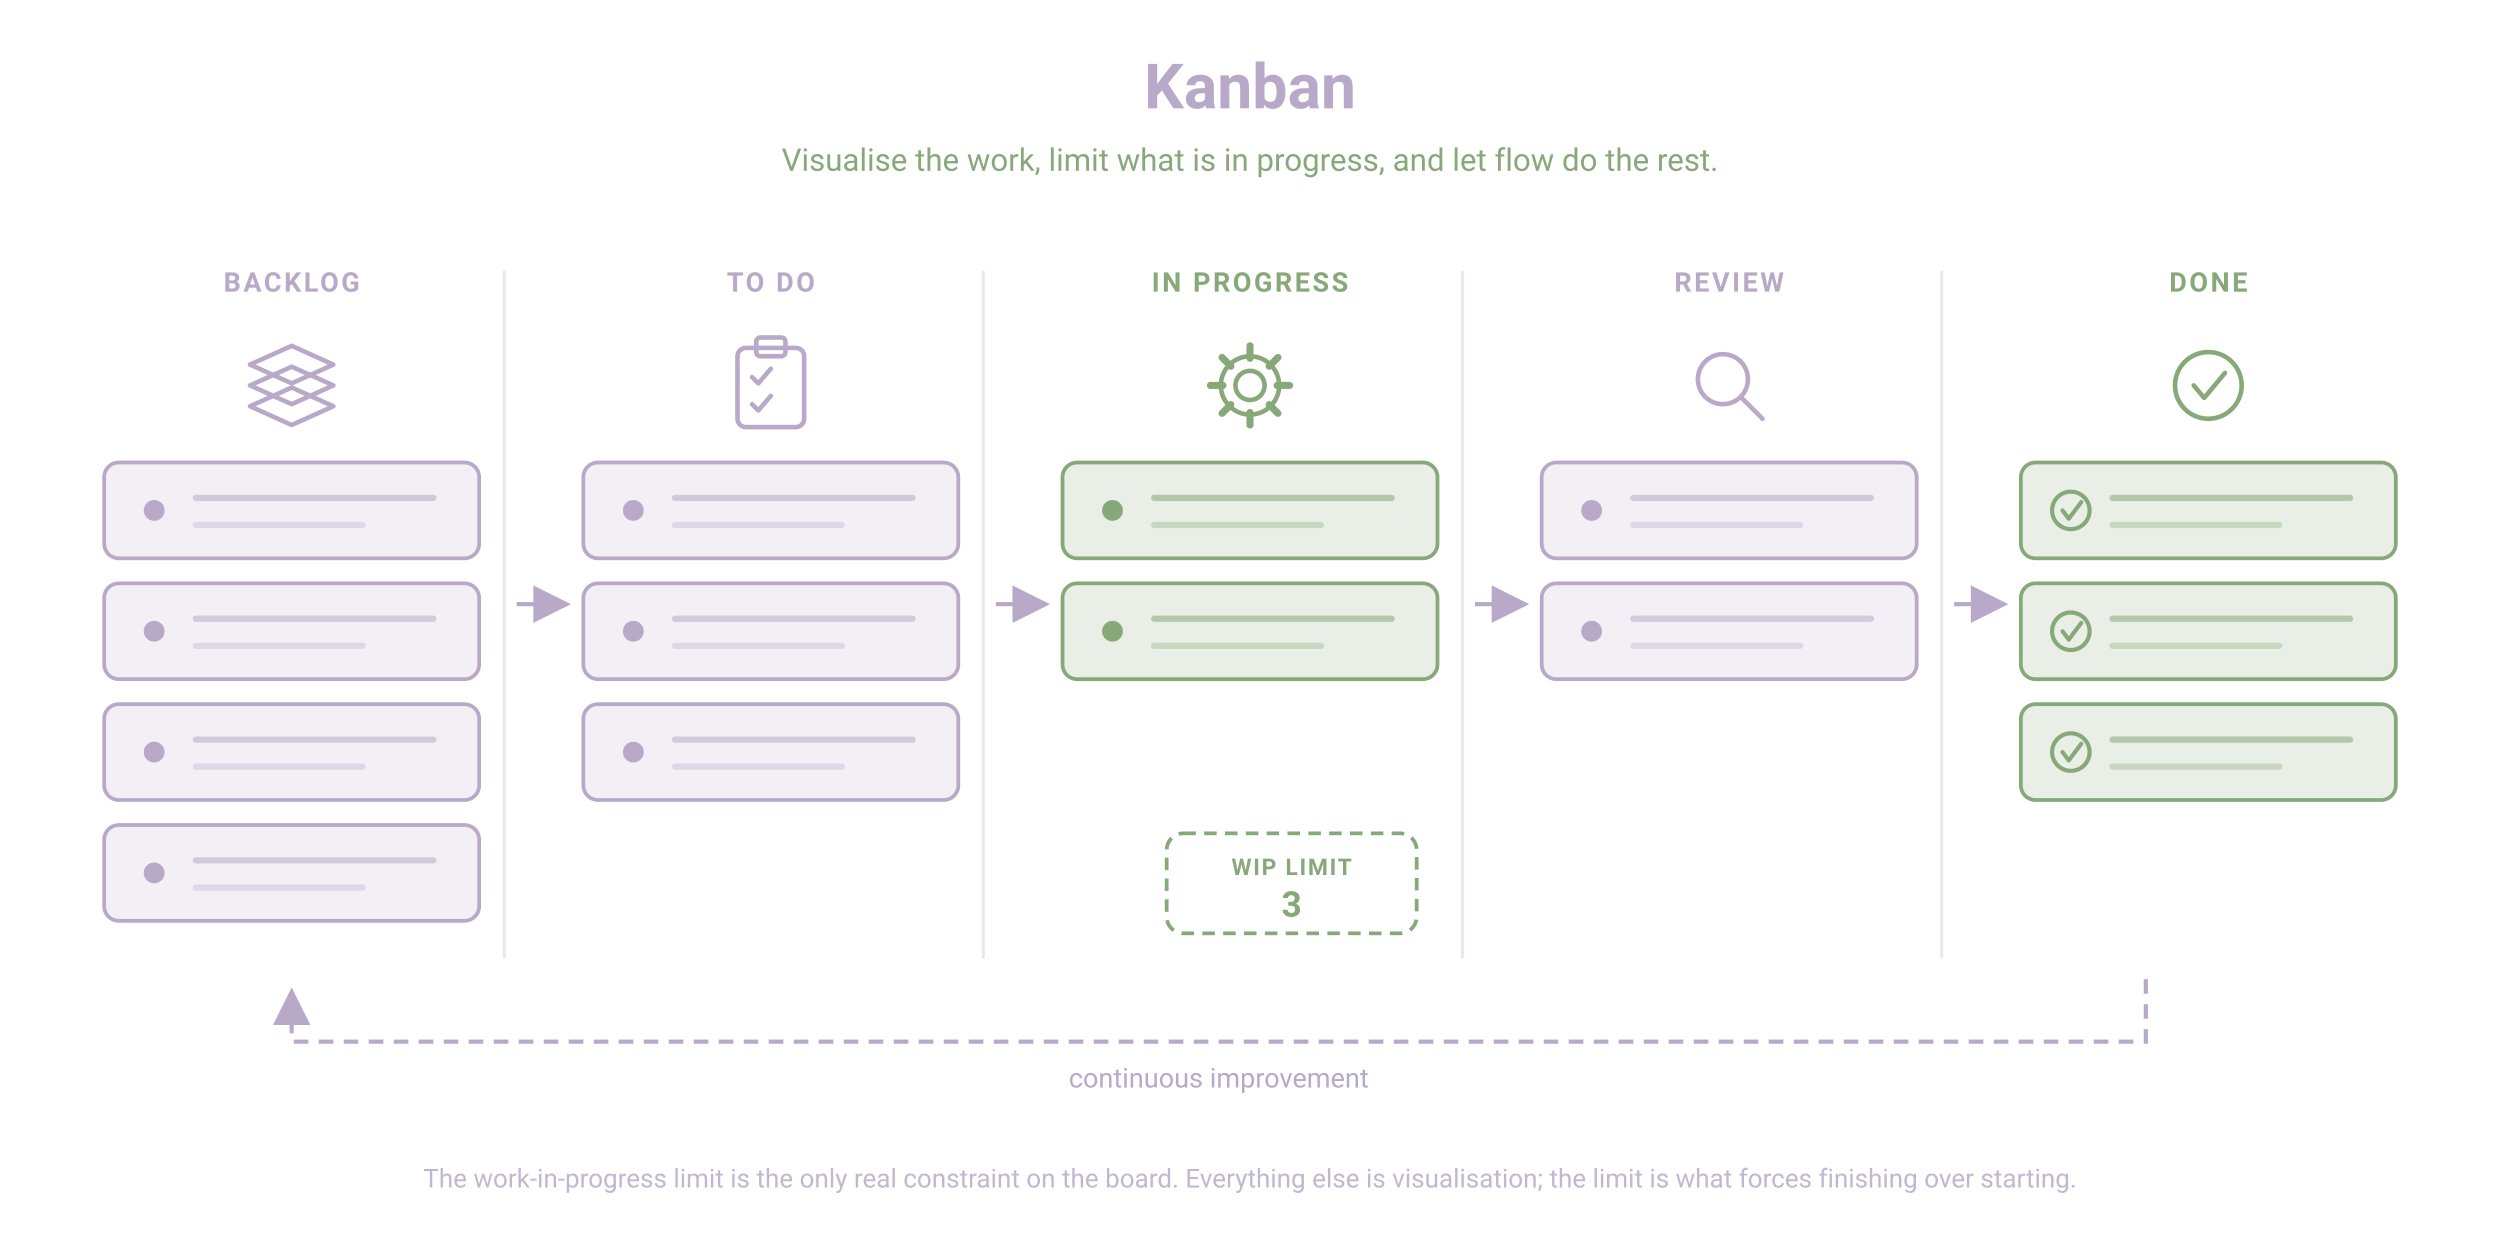
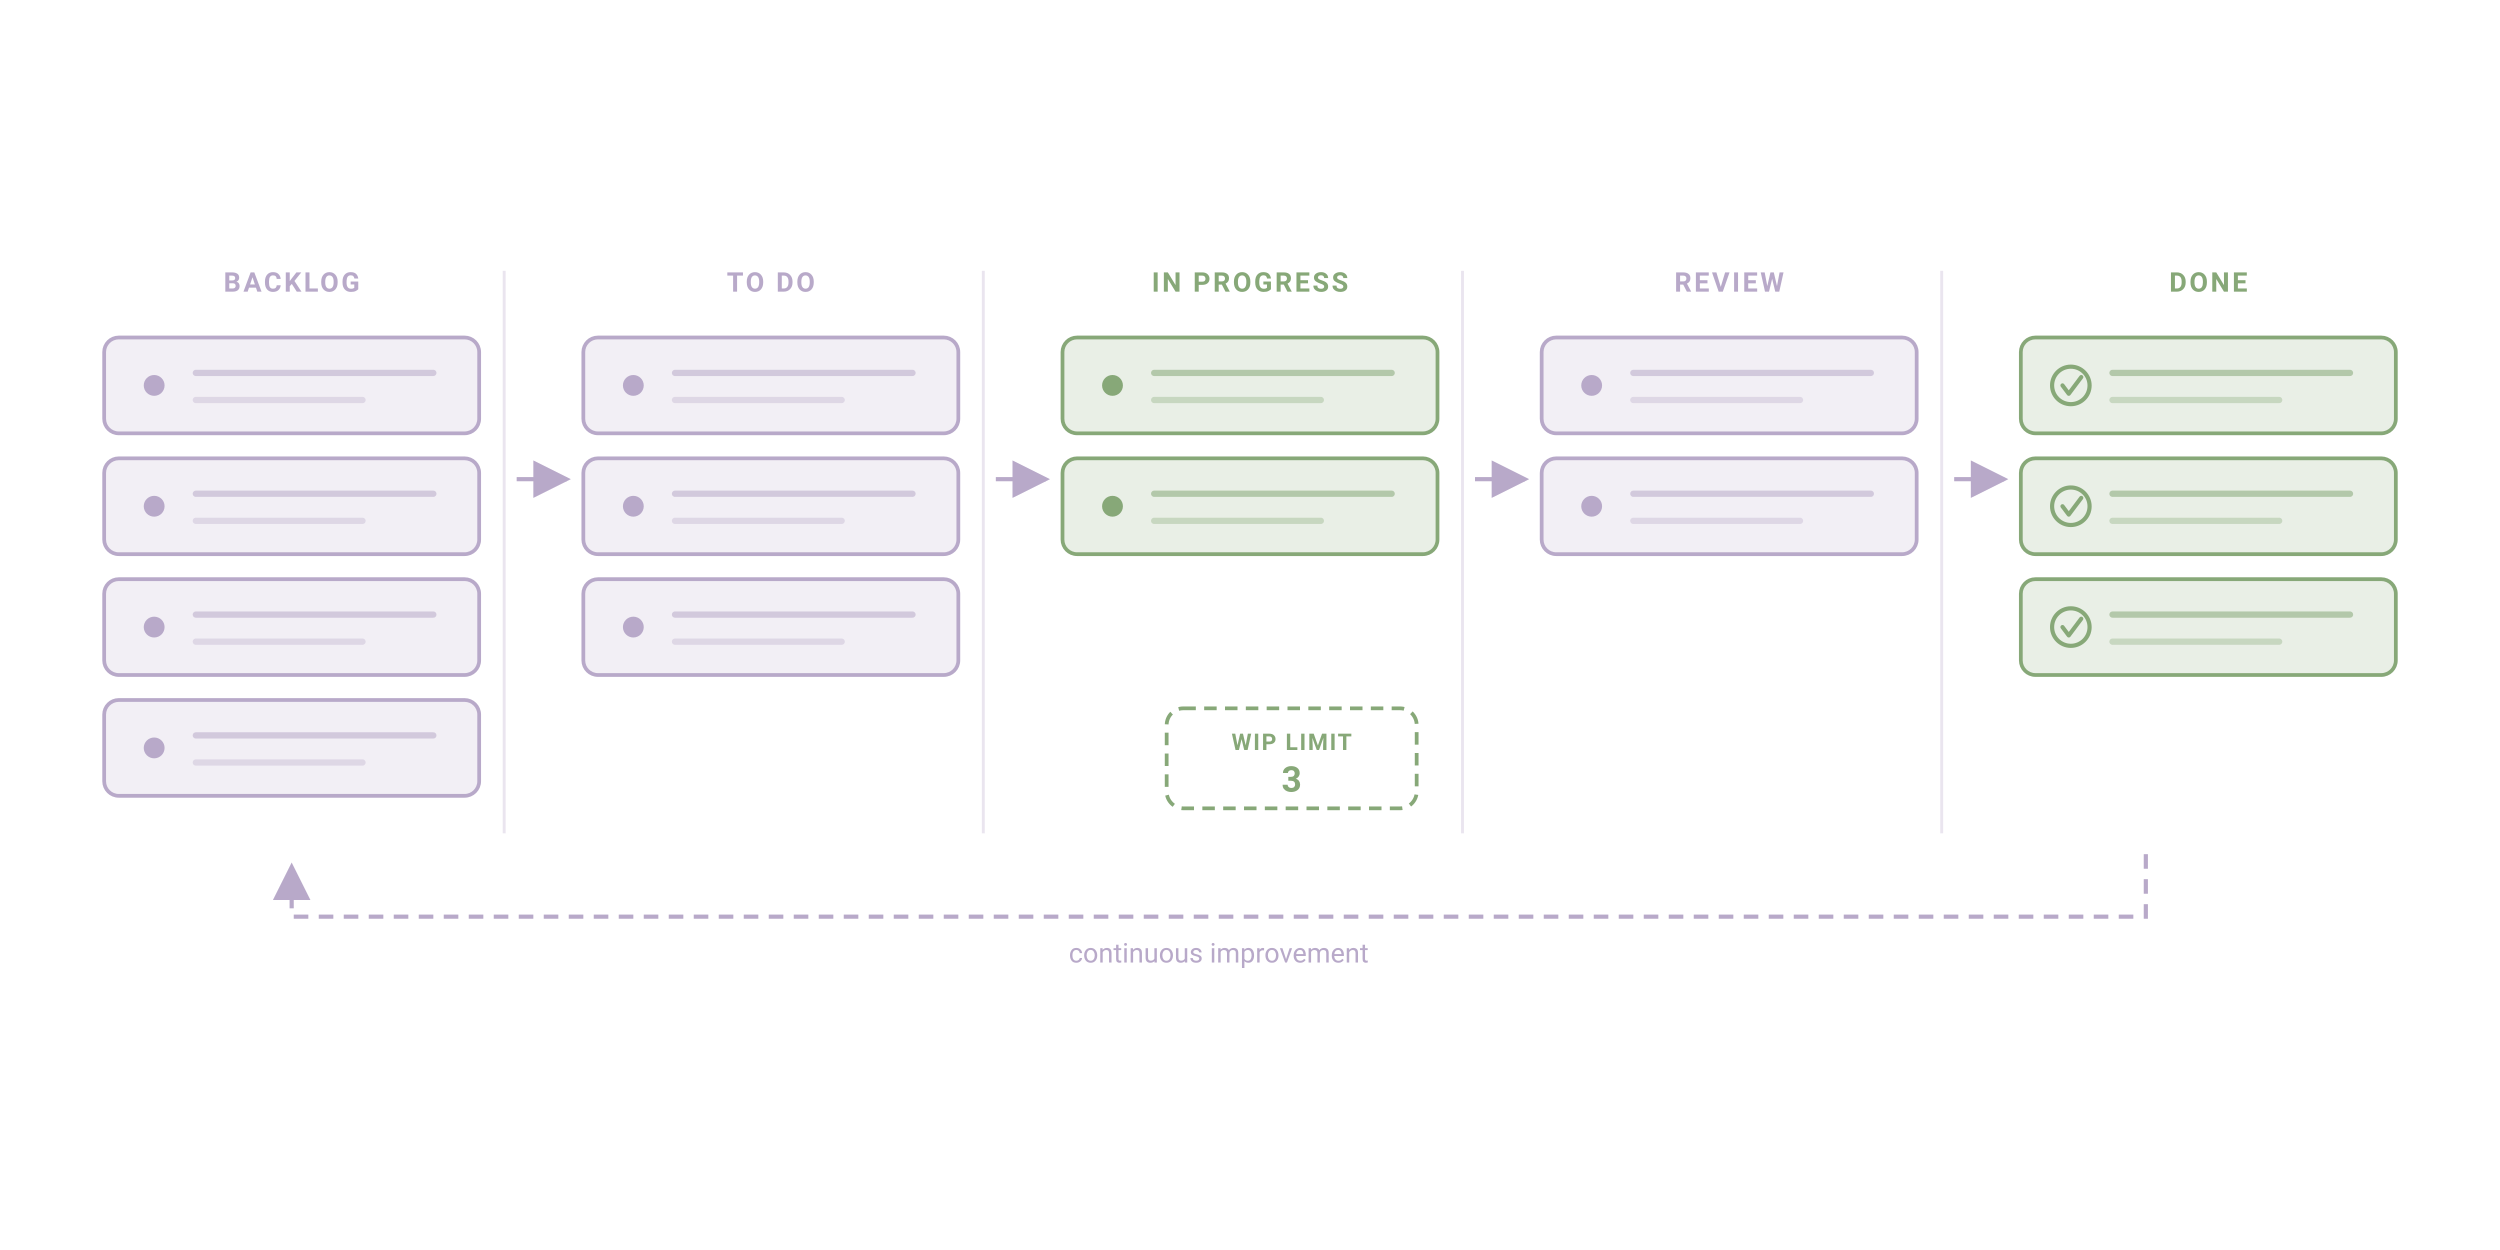
<svg xmlns="http://www.w3.org/2000/svg" width="1200" height="600" viewBox="0 0 1200 600" role="img" aria-labelledby="t d">
  <defs>
    <marker id="as" markerWidth="9" markerHeight="9" refX="8" refY="4.5" orient="auto">
      <path d="M0,0 L9,4.5 L0,9 Z" fill="#87A878" />
    </marker>
    <marker id="al" markerWidth="9" markerHeight="9" refX="8" refY="4.5" orient="auto">
      <path d="M0,0 L9,4.5 L0,9 Z" fill="#B8A9C9" />
    </marker>
  </defs>
  <style>
 text{font-family:'Segoe UI',system-ui,-apple-system,Roboto,Arial,sans-serif}
 .note{font-size:12.5px;fill:#B8A9C9;fill-opacity:.85}
</style>
-   <text x="600" y="52" text-anchor="middle" font-size="30" font-weight="700" fill="#B8A9C9">Kanban</text>
-   <text x="600" y="82" text-anchor="middle" font-size="15" fill="#87A878">Visualise the work, limit what is in progress, and let flow do the rest.</text>
  <text x="140" y="140" text-anchor="middle" font-size="13" font-weight="600" letter-spacing="1.2" fill="#B8A9C9">BACKLOG</text>
-   <g fill="none" stroke="#B8A9C9" stroke-width="2.2" stroke-linecap="round" stroke-linejoin="round">
-     <path d="M120 195 l20 -9 l20 9 l-20 9 Z" />
-     <path d="M120 185 l20 -9 l20 9 l-20 9 Z" />
-     <path d="M120 175 l20 -9 l20 9 l-20 9 Z" />
+   <rect x="50" y="162" width="180" height="46" rx="7" fill="#B8A9C9" fill-opacity=".18" stroke="#B8A9C9" stroke-width="1.8" />
+   <circle cx="74" cy="185" r="5" fill="#B8A9C9" />
+   <line x1="94" y1="179" x2="208" y2="179" stroke="#B8A9C9" stroke-width="3" stroke-opacity=".55" stroke-linecap="round" />
+   <line x1="94" y1="192" x2="174" y2="192" stroke="#B8A9C9" stroke-width="3" stroke-opacity=".35" stroke-linecap="round" />
+   <rect x="50" y="220" width="180" height="46" rx="7" fill="#B8A9C9" fill-opacity=".18" stroke="#B8A9C9" stroke-width="1.8" />
+   <circle cx="74" cy="243" r="5" fill="#B8A9C9" />
+   <line x1="94" y1="237" x2="208" y2="237" stroke="#B8A9C9" stroke-width="3" stroke-opacity=".55" stroke-linecap="round" />
+   <line x1="94" y1="250" x2="174" y2="250" stroke="#B8A9C9" stroke-width="3" stroke-opacity=".35" stroke-linecap="round" />
+   <rect x="50" y="278" width="180" height="46" rx="7" fill="#B8A9C9" fill-opacity=".18" stroke="#B8A9C9" stroke-width="1.8" />
+   <circle cx="74" cy="301" r="5" fill="#B8A9C9" />
+   <line x1="94" y1="295" x2="208" y2="295" stroke="#B8A9C9" stroke-width="3" stroke-opacity=".55" stroke-linecap="round" />
+   <line x1="94" y1="308" x2="174" y2="308" stroke="#B8A9C9" stroke-width="3" stroke-opacity=".35" stroke-linecap="round" />
+   <rect x="50" y="336" width="180" height="46" rx="7" fill="#B8A9C9" fill-opacity=".18" stroke="#B8A9C9" stroke-width="1.8" />
+   <circle cx="74" cy="359" r="5" fill="#B8A9C9" />
+   <line x1="94" y1="353" x2="208" y2="353" stroke="#B8A9C9" stroke-width="3" stroke-opacity=".55" stroke-linecap="round" />
+   <line x1="94" y1="366" x2="174" y2="366" stroke="#B8A9C9" stroke-width="3" stroke-opacity=".35" stroke-linecap="round" />
+   <line x1="242" y1="130" x2="242" y2="400" stroke="#B8A9C9" stroke-width="1.4" stroke-opacity=".3" />
+   <line x1="248" y1="230" x2="272" y2="230" stroke="#B8A9C9" stroke-width="2" marker-end="url(#al)" />
+   <text x="370" y="140" text-anchor="middle" font-size="13" font-weight="600" letter-spacing="1.2" fill="#B8A9C9">TO DO</text>
+   <rect x="280" y="162" width="180" height="46" rx="7" fill="#B8A9C9" fill-opacity=".18" stroke="#B8A9C9" stroke-width="1.8" />
+   <circle cx="304" cy="185" r="5" fill="#B8A9C9" />
+   <line x1="324" y1="179" x2="438" y2="179" stroke="#B8A9C9" stroke-width="3" stroke-opacity=".55" stroke-linecap="round" />
+   <line x1="324" y1="192" x2="404" y2="192" stroke="#B8A9C9" stroke-width="3" stroke-opacity=".35" stroke-linecap="round" />
+   <rect x="280" y="220" width="180" height="46" rx="7" fill="#B8A9C9" fill-opacity=".18" stroke="#B8A9C9" stroke-width="1.8" />
+   <circle cx="304" cy="243" r="5" fill="#B8A9C9" />
+   <line x1="324" y1="237" x2="438" y2="237" stroke="#B8A9C9" stroke-width="3" stroke-opacity=".55" stroke-linecap="round" />
+   <line x1="324" y1="250" x2="404" y2="250" stroke="#B8A9C9" stroke-width="3" stroke-opacity=".35" stroke-linecap="round" />
+   <rect x="280" y="278" width="180" height="46" rx="7" fill="#B8A9C9" fill-opacity=".18" stroke="#B8A9C9" stroke-width="1.8" />
+   <circle cx="304" cy="301" r="5" fill="#B8A9C9" />
+   <line x1="324" y1="295" x2="438" y2="295" stroke="#B8A9C9" stroke-width="3" stroke-opacity=".55" stroke-linecap="round" />
+   <line x1="324" y1="308" x2="404" y2="308" stroke="#B8A9C9" stroke-width="3" stroke-opacity=".35" stroke-linecap="round" />
+   <line x1="472" y1="130" x2="472" y2="400" stroke="#B8A9C9" stroke-width="1.4" stroke-opacity=".3" />
+   <line x1="478" y1="230" x2="502" y2="230" stroke="#B8A9C9" stroke-width="2" marker-end="url(#al)" />
+   <text x="600" y="140" text-anchor="middle" font-size="13" font-weight="600" letter-spacing="1.2" fill="#87A878">IN PROGRESS</text>
+   <rect x="510" y="162" width="180" height="46" rx="7" fill="#87A878" fill-opacity=".18" stroke="#87A878" stroke-width="1.8" />
+   <circle cx="534" cy="185" r="5" fill="#87A878" />
+   <line x1="554" y1="179" x2="668" y2="179" stroke="#87A878" stroke-width="3" stroke-opacity=".55" stroke-linecap="round" />
+   <line x1="554" y1="192" x2="634" y2="192" stroke="#87A878" stroke-width="3" stroke-opacity=".35" stroke-linecap="round" />
+   <rect x="510" y="220" width="180" height="46" rx="7" fill="#87A878" fill-opacity=".18" stroke="#87A878" stroke-width="1.8" />
+   <circle cx="534" cy="243" r="5" fill="#87A878" />
+   <line x1="554" y1="237" x2="668" y2="237" stroke="#87A878" stroke-width="3" stroke-opacity=".55" stroke-linecap="round" />
+   <line x1="554" y1="250" x2="634" y2="250" stroke="#87A878" stroke-width="3" stroke-opacity=".35" stroke-linecap="round" />
+   <line x1="702" y1="130" x2="702" y2="400" stroke="#B8A9C9" stroke-width="1.4" stroke-opacity=".3" />
+   <line x1="708" y1="230" x2="732" y2="230" stroke="#B8A9C9" stroke-width="2" marker-end="url(#al)" />
+   <text x="830" y="140" text-anchor="middle" font-size="13" font-weight="600" letter-spacing="1.2" fill="#B8A9C9">REVIEW</text>
+   <rect x="740" y="162" width="180" height="46" rx="7" fill="#B8A9C9" fill-opacity=".18" stroke="#B8A9C9" stroke-width="1.8" />
+   <circle cx="764" cy="185" r="5" fill="#B8A9C9" />
+   <line x1="784" y1="179" x2="898" y2="179" stroke="#B8A9C9" stroke-width="3" stroke-opacity=".55" stroke-linecap="round" />
+   <line x1="784" y1="192" x2="864" y2="192" stroke="#B8A9C9" stroke-width="3" stroke-opacity=".35" stroke-linecap="round" />
+   <rect x="740" y="220" width="180" height="46" rx="7" fill="#B8A9C9" fill-opacity=".18" stroke="#B8A9C9" stroke-width="1.8" />
+   <circle cx="764" cy="243" r="5" fill="#B8A9C9" />
+   <line x1="784" y1="237" x2="898" y2="237" stroke="#B8A9C9" stroke-width="3" stroke-opacity=".55" stroke-linecap="round" />
+   <line x1="784" y1="250" x2="864" y2="250" stroke="#B8A9C9" stroke-width="3" stroke-opacity=".35" stroke-linecap="round" />
+   <line x1="932" y1="130" x2="932" y2="400" stroke="#B8A9C9" stroke-width="1.4" stroke-opacity=".3" />
+   <line x1="938" y1="230" x2="962" y2="230" stroke="#B8A9C9" stroke-width="2" marker-end="url(#al)" />
+   <text x="1060" y="140" text-anchor="middle" font-size="13" font-weight="600" letter-spacing="1.2" fill="#87A878">DONE</text>
+   <rect x="970" y="162" width="180" height="46" rx="7" fill="#87A878" fill-opacity=".18" stroke="#87A878" stroke-width="1.8" />
+   <g fill="none" stroke="#87A878" stroke-width="2">
+     <circle cx="994" cy="185" r="9" />
+     <path d="M990 185 l3 4 l6 -8" stroke-linecap="round" stroke-linejoin="round" />
  </g>
-   <rect x="50" y="222" width="180" height="46" rx="7" fill="#B8A9C9" fill-opacity=".18" stroke="#B8A9C9" stroke-width="1.8" />
-   <circle cx="74" cy="245" r="5" fill="#B8A9C9" />
-   <line x1="94" y1="239" x2="208" y2="239" stroke="#B8A9C9" stroke-width="3" stroke-opacity=".55" stroke-linecap="round" />
-   <line x1="94" y1="252" x2="174" y2="252" stroke="#B8A9C9" stroke-width="3" stroke-opacity=".35" stroke-linecap="round" />
-   <rect x="50" y="280" width="180" height="46" rx="7" fill="#B8A9C9" fill-opacity=".18" stroke="#B8A9C9" stroke-width="1.8" />
-   <circle cx="74" cy="303" r="5" fill="#B8A9C9" />
-   <line x1="94" y1="297" x2="208" y2="297" stroke="#B8A9C9" stroke-width="3" stroke-opacity=".55" stroke-linecap="round" />
-   <line x1="94" y1="310" x2="174" y2="310" stroke="#B8A9C9" stroke-width="3" stroke-opacity=".35" stroke-linecap="round" />
-   <rect x="50" y="338" width="180" height="46" rx="7" fill="#B8A9C9" fill-opacity=".18" stroke="#B8A9C9" stroke-width="1.8" />
-   <circle cx="74" cy="361" r="5" fill="#B8A9C9" />
-   <line x1="94" y1="355" x2="208" y2="355" stroke="#B8A9C9" stroke-width="3" stroke-opacity=".55" stroke-linecap="round" />
-   <line x1="94" y1="368" x2="174" y2="368" stroke="#B8A9C9" stroke-width="3" stroke-opacity=".35" stroke-linecap="round" />
-   <rect x="50" y="396" width="180" height="46" rx="7" fill="#B8A9C9" fill-opacity=".18" stroke="#B8A9C9" stroke-width="1.8" />
-   <circle cx="74" cy="419" r="5" fill="#B8A9C9" />
-   <line x1="94" y1="413" x2="208" y2="413" stroke="#B8A9C9" stroke-width="3" stroke-opacity=".55" stroke-linecap="round" />
-   <line x1="94" y1="426" x2="174" y2="426" stroke="#B8A9C9" stroke-width="3" stroke-opacity=".35" stroke-linecap="round" />
-   <line x1="242" y1="130" x2="242" y2="460" stroke="#B8A9C9" stroke-width="1.4" stroke-opacity=".3" />
-   <line x1="248" y1="290" x2="272" y2="290" stroke="#B8A9C9" stroke-width="2" marker-end="url(#al)" />
-   <text x="370" y="140" text-anchor="middle" font-size="13" font-weight="600" letter-spacing="1.2" fill="#B8A9C9">TO DO</text>
-   <g fill="none" stroke="#B8A9C9" stroke-width="2.2" stroke-linecap="round" stroke-linejoin="round">
-     <rect x="354" y="167" width="32" height="38" rx="4" />
-     <rect x="363" y="162" width="14" height="9" rx="2" />
-     <path d="M361 181 l3 3 l6 -7" />
-     <path d="M361 194 l3 3 l6 -7" />
+   <line x1="1014" y1="179" x2="1128" y2="179" stroke="#87A878" stroke-width="3" stroke-opacity=".55" stroke-linecap="round" />
+   <line x1="1014" y1="192" x2="1094" y2="192" stroke="#87A878" stroke-width="3" stroke-opacity=".35" stroke-linecap="round" />
+   <rect x="970" y="220" width="180" height="46" rx="7" fill="#87A878" fill-opacity=".18" stroke="#87A878" stroke-width="1.8" />
+   <g fill="none" stroke="#87A878" stroke-width="2">
+     <circle cx="994" cy="243" r="9" />
+     <path d="M990 243 l3 4 l6 -8" stroke-linecap="round" stroke-linejoin="round" />
  </g>
-   <rect x="280" y="222" width="180" height="46" rx="7" fill="#B8A9C9" fill-opacity=".18" stroke="#B8A9C9" stroke-width="1.8" />
-   <circle cx="304" cy="245" r="5" fill="#B8A9C9" />
-   <line x1="324" y1="239" x2="438" y2="239" stroke="#B8A9C9" stroke-width="3" stroke-opacity=".55" stroke-linecap="round" />
-   <line x1="324" y1="252" x2="404" y2="252" stroke="#B8A9C9" stroke-width="3" stroke-opacity=".35" stroke-linecap="round" />
-   <rect x="280" y="280" width="180" height="46" rx="7" fill="#B8A9C9" fill-opacity=".18" stroke="#B8A9C9" stroke-width="1.8" />
-   <circle cx="304" cy="303" r="5" fill="#B8A9C9" />
-   <line x1="324" y1="297" x2="438" y2="297" stroke="#B8A9C9" stroke-width="3" stroke-opacity=".55" stroke-linecap="round" />
-   <line x1="324" y1="310" x2="404" y2="310" stroke="#B8A9C9" stroke-width="3" stroke-opacity=".35" stroke-linecap="round" />
-   <rect x="280" y="338" width="180" height="46" rx="7" fill="#B8A9C9" fill-opacity=".18" stroke="#B8A9C9" stroke-width="1.8" />
-   <circle cx="304" cy="361" r="5" fill="#B8A9C9" />
-   <line x1="324" y1="355" x2="438" y2="355" stroke="#B8A9C9" stroke-width="3" stroke-opacity=".55" stroke-linecap="round" />
-   <line x1="324" y1="368" x2="404" y2="368" stroke="#B8A9C9" stroke-width="3" stroke-opacity=".35" stroke-linecap="round" />
-   <line x1="472" y1="130" x2="472" y2="460" stroke="#B8A9C9" stroke-width="1.4" stroke-opacity=".3" />
-   <line x1="478" y1="290" x2="502" y2="290" stroke="#B8A9C9" stroke-width="2" marker-end="url(#al)" />
-   <text x="600" y="140" text-anchor="middle" font-size="13" font-weight="600" letter-spacing="1.2" fill="#87A878">IN PROGRESS</text>
-   <g fill="none" stroke="#87A878" stroke-width="2.2" stroke-linecap="round">
-     <circle cx="600" cy="185" r="7" />
-     <circle cx="600" cy="185" r="14" />
-     <line x1="613.0" y1="185.0" x2="619.0" y2="185.0" stroke-width="3.4" />
-     <line x1="609.2" y1="194.2" x2="613.4" y2="198.4" stroke-width="3.4" />
-     <line x1="600.0" y1="198.0" x2="600.0" y2="204.0" stroke-width="3.4" />
-     <line x1="590.8" y1="194.2" x2="586.6" y2="198.4" stroke-width="3.4" />
-     <line x1="587.0" y1="185.0" x2="581.0" y2="185.0" stroke-width="3.4" />
-     <line x1="590.8" y1="175.8" x2="586.6" y2="171.6" stroke-width="3.4" />
-     <line x1="600.0" y1="172.0" x2="600.0" y2="166.0" stroke-width="3.4" />
-     <line x1="609.2" y1="175.8" x2="613.4" y2="171.6" stroke-width="3.4" />
+   <line x1="1014" y1="237" x2="1128" y2="237" stroke="#87A878" stroke-width="3" stroke-opacity=".55" stroke-linecap="round" />
+   <line x1="1014" y1="250" x2="1094" y2="250" stroke="#87A878" stroke-width="3" stroke-opacity=".35" stroke-linecap="round" />
+   <rect x="970" y="278" width="180" height="46" rx="7" fill="#87A878" fill-opacity=".18" stroke="#87A878" stroke-width="1.8" />
+   <g fill="none" stroke="#87A878" stroke-width="2">
+     <circle cx="994" cy="301" r="9" />
+     <path d="M990 301 l3 4 l6 -8" stroke-linecap="round" stroke-linejoin="round" />
  </g>
-   <rect x="510" y="222" width="180" height="46" rx="7" fill="#87A878" fill-opacity=".18" stroke="#87A878" stroke-width="1.8" />
-   <circle cx="534" cy="245" r="5" fill="#87A878" />
-   <line x1="554" y1="239" x2="668" y2="239" stroke="#87A878" stroke-width="3" stroke-opacity=".55" stroke-linecap="round" />
-   <line x1="554" y1="252" x2="634" y2="252" stroke="#87A878" stroke-width="3" stroke-opacity=".35" stroke-linecap="round" />
-   <rect x="510" y="280" width="180" height="46" rx="7" fill="#87A878" fill-opacity=".18" stroke="#87A878" stroke-width="1.8" />
-   <circle cx="534" cy="303" r="5" fill="#87A878" />
-   <line x1="554" y1="297" x2="668" y2="297" stroke="#87A878" stroke-width="3" stroke-opacity=".55" stroke-linecap="round" />
-   <line x1="554" y1="310" x2="634" y2="310" stroke="#87A878" stroke-width="3" stroke-opacity=".35" stroke-linecap="round" />
-   <line x1="702" y1="130" x2="702" y2="460" stroke="#B8A9C9" stroke-width="1.4" stroke-opacity=".3" />
-   <line x1="708" y1="290" x2="732" y2="290" stroke="#B8A9C9" stroke-width="2" marker-end="url(#al)" />
-   <text x="830" y="140" text-anchor="middle" font-size="13" font-weight="600" letter-spacing="1.2" fill="#B8A9C9">REVIEW</text>
-   <g fill="none" stroke="#B8A9C9" stroke-width="2.2" stroke-linecap="round" stroke-linejoin="round">
-     <circle cx="827" cy="182" r="12" />
-     <line x1="836" y1="191" x2="846" y2="201" />
-   </g>
-   <rect x="740" y="222" width="180" height="46" rx="7" fill="#B8A9C9" fill-opacity=".18" stroke="#B8A9C9" stroke-width="1.8" />
-   <circle cx="764" cy="245" r="5" fill="#B8A9C9" />
-   <line x1="784" y1="239" x2="898" y2="239" stroke="#B8A9C9" stroke-width="3" stroke-opacity=".55" stroke-linecap="round" />
-   <line x1="784" y1="252" x2="864" y2="252" stroke="#B8A9C9" stroke-width="3" stroke-opacity=".35" stroke-linecap="round" />
-   <rect x="740" y="280" width="180" height="46" rx="7" fill="#B8A9C9" fill-opacity=".18" stroke="#B8A9C9" stroke-width="1.8" />
-   <circle cx="764" cy="303" r="5" fill="#B8A9C9" />
-   <line x1="784" y1="297" x2="898" y2="297" stroke="#B8A9C9" stroke-width="3" stroke-opacity=".55" stroke-linecap="round" />
-   <line x1="784" y1="310" x2="864" y2="310" stroke="#B8A9C9" stroke-width="3" stroke-opacity=".35" stroke-linecap="round" />
-   <line x1="932" y1="130" x2="932" y2="460" stroke="#B8A9C9" stroke-width="1.4" stroke-opacity=".3" />
-   <line x1="938" y1="290" x2="962" y2="290" stroke="#B8A9C9" stroke-width="2" marker-end="url(#al)" />
-   <text x="1060" y="140" text-anchor="middle" font-size="13" font-weight="600" letter-spacing="1.2" fill="#87A878">DONE</text>
-   <g fill="none" stroke="#87A878" stroke-width="2.2" stroke-linecap="round" stroke-linejoin="round">
-     <circle cx="1060" cy="185" r="16" />
-     <path d="M1053 185 l5 6 l10 -12" />
-   </g>
-   <rect x="970" y="222" width="180" height="46" rx="7" fill="#87A878" fill-opacity=".18" stroke="#87A878" stroke-width="1.8" />
-   <g fill="none" stroke="#87A878" stroke-width="2">
-     <circle cx="994" cy="245" r="9" />
-     <path d="M990 245 l3 4 l6 -8" stroke-linecap="round" stroke-linejoin="round" />
-   </g>
-   <line x1="1014" y1="239" x2="1128" y2="239" stroke="#87A878" stroke-width="3" stroke-opacity=".55" stroke-linecap="round" />
-   <line x1="1014" y1="252" x2="1094" y2="252" stroke="#87A878" stroke-width="3" stroke-opacity=".35" stroke-linecap="round" />
-   <rect x="970" y="280" width="180" height="46" rx="7" fill="#87A878" fill-opacity=".18" stroke="#87A878" stroke-width="1.8" />
-   <g fill="none" stroke="#87A878" stroke-width="2">
-     <circle cx="994" cy="303" r="9" />
-     <path d="M990 303 l3 4 l6 -8" stroke-linecap="round" stroke-linejoin="round" />
-   </g>
-   <line x1="1014" y1="297" x2="1128" y2="297" stroke="#87A878" stroke-width="3" stroke-opacity=".55" stroke-linecap="round" />
-   <line x1="1014" y1="310" x2="1094" y2="310" stroke="#87A878" stroke-width="3" stroke-opacity=".35" stroke-linecap="round" />
-   <rect x="970" y="338" width="180" height="46" rx="7" fill="#87A878" fill-opacity=".18" stroke="#87A878" stroke-width="1.8" />
-   <g fill="none" stroke="#87A878" stroke-width="2">
-     <circle cx="994" cy="361" r="9" />
-     <path d="M990 361 l3 4 l6 -8" stroke-linecap="round" stroke-linejoin="round" />
-   </g>
-   <line x1="1014" y1="355" x2="1128" y2="355" stroke="#87A878" stroke-width="3" stroke-opacity=".55" stroke-linecap="round" />
-   <line x1="1014" y1="368" x2="1094" y2="368" stroke="#87A878" stroke-width="3" stroke-opacity=".35" stroke-linecap="round" />
-   <rect x="560" y="400" width="120" height="48" rx="8" fill="none" stroke="#87A878" stroke-width="1.8" stroke-dasharray="6 4" />
-   <text x="620" y="420" text-anchor="middle" font-size="11" font-weight="600" letter-spacing=".8" fill="#87A878">WIP LIMIT</text>
-   <text x="620" y="440" text-anchor="middle" font-size="17" font-weight="700" fill="#87A878">3</text>
-   <path d="M1030 470 L1030 500 L140 500 L140 476" fill="none" stroke="#B8A9C9" stroke-width="2" stroke-dasharray="7 5" marker-end="url(#al)" />
-   <text x="585" y="522" text-anchor="middle" font-size="13" fill="#B8A9C9">continuous improvement</text>
-   <text class="note" x="600" y="570" text-anchor="middle">The work-in-progress limit is the only real constraint on the board. Everything else is visualisation; the limit is what forces finishing over starting.</text>
+   <line x1="1014" y1="295" x2="1128" y2="295" stroke="#87A878" stroke-width="3" stroke-opacity=".55" stroke-linecap="round" />
+   <line x1="1014" y1="308" x2="1094" y2="308" stroke="#87A878" stroke-width="3" stroke-opacity=".35" stroke-linecap="round" />
+   <rect x="560" y="340" width="120" height="48" rx="8" fill="none" stroke="#87A878" stroke-width="1.8" stroke-dasharray="6 4" />
+   <text x="620" y="360" text-anchor="middle" font-size="11" font-weight="600" letter-spacing=".8" fill="#87A878">WIP LIMIT</text>
+   <text x="620" y="380" text-anchor="middle" font-size="17" font-weight="700" fill="#87A878">3</text>
+   <path d="M1030 410 L1030 440 L140 440 L140 416" fill="none" stroke="#B8A9C9" stroke-width="2" stroke-dasharray="7 5" marker-end="url(#al)" />
+   <text x="585" y="462" text-anchor="middle" font-size="13" fill="#B8A9C9">continuous improvement</text>
</svg>
